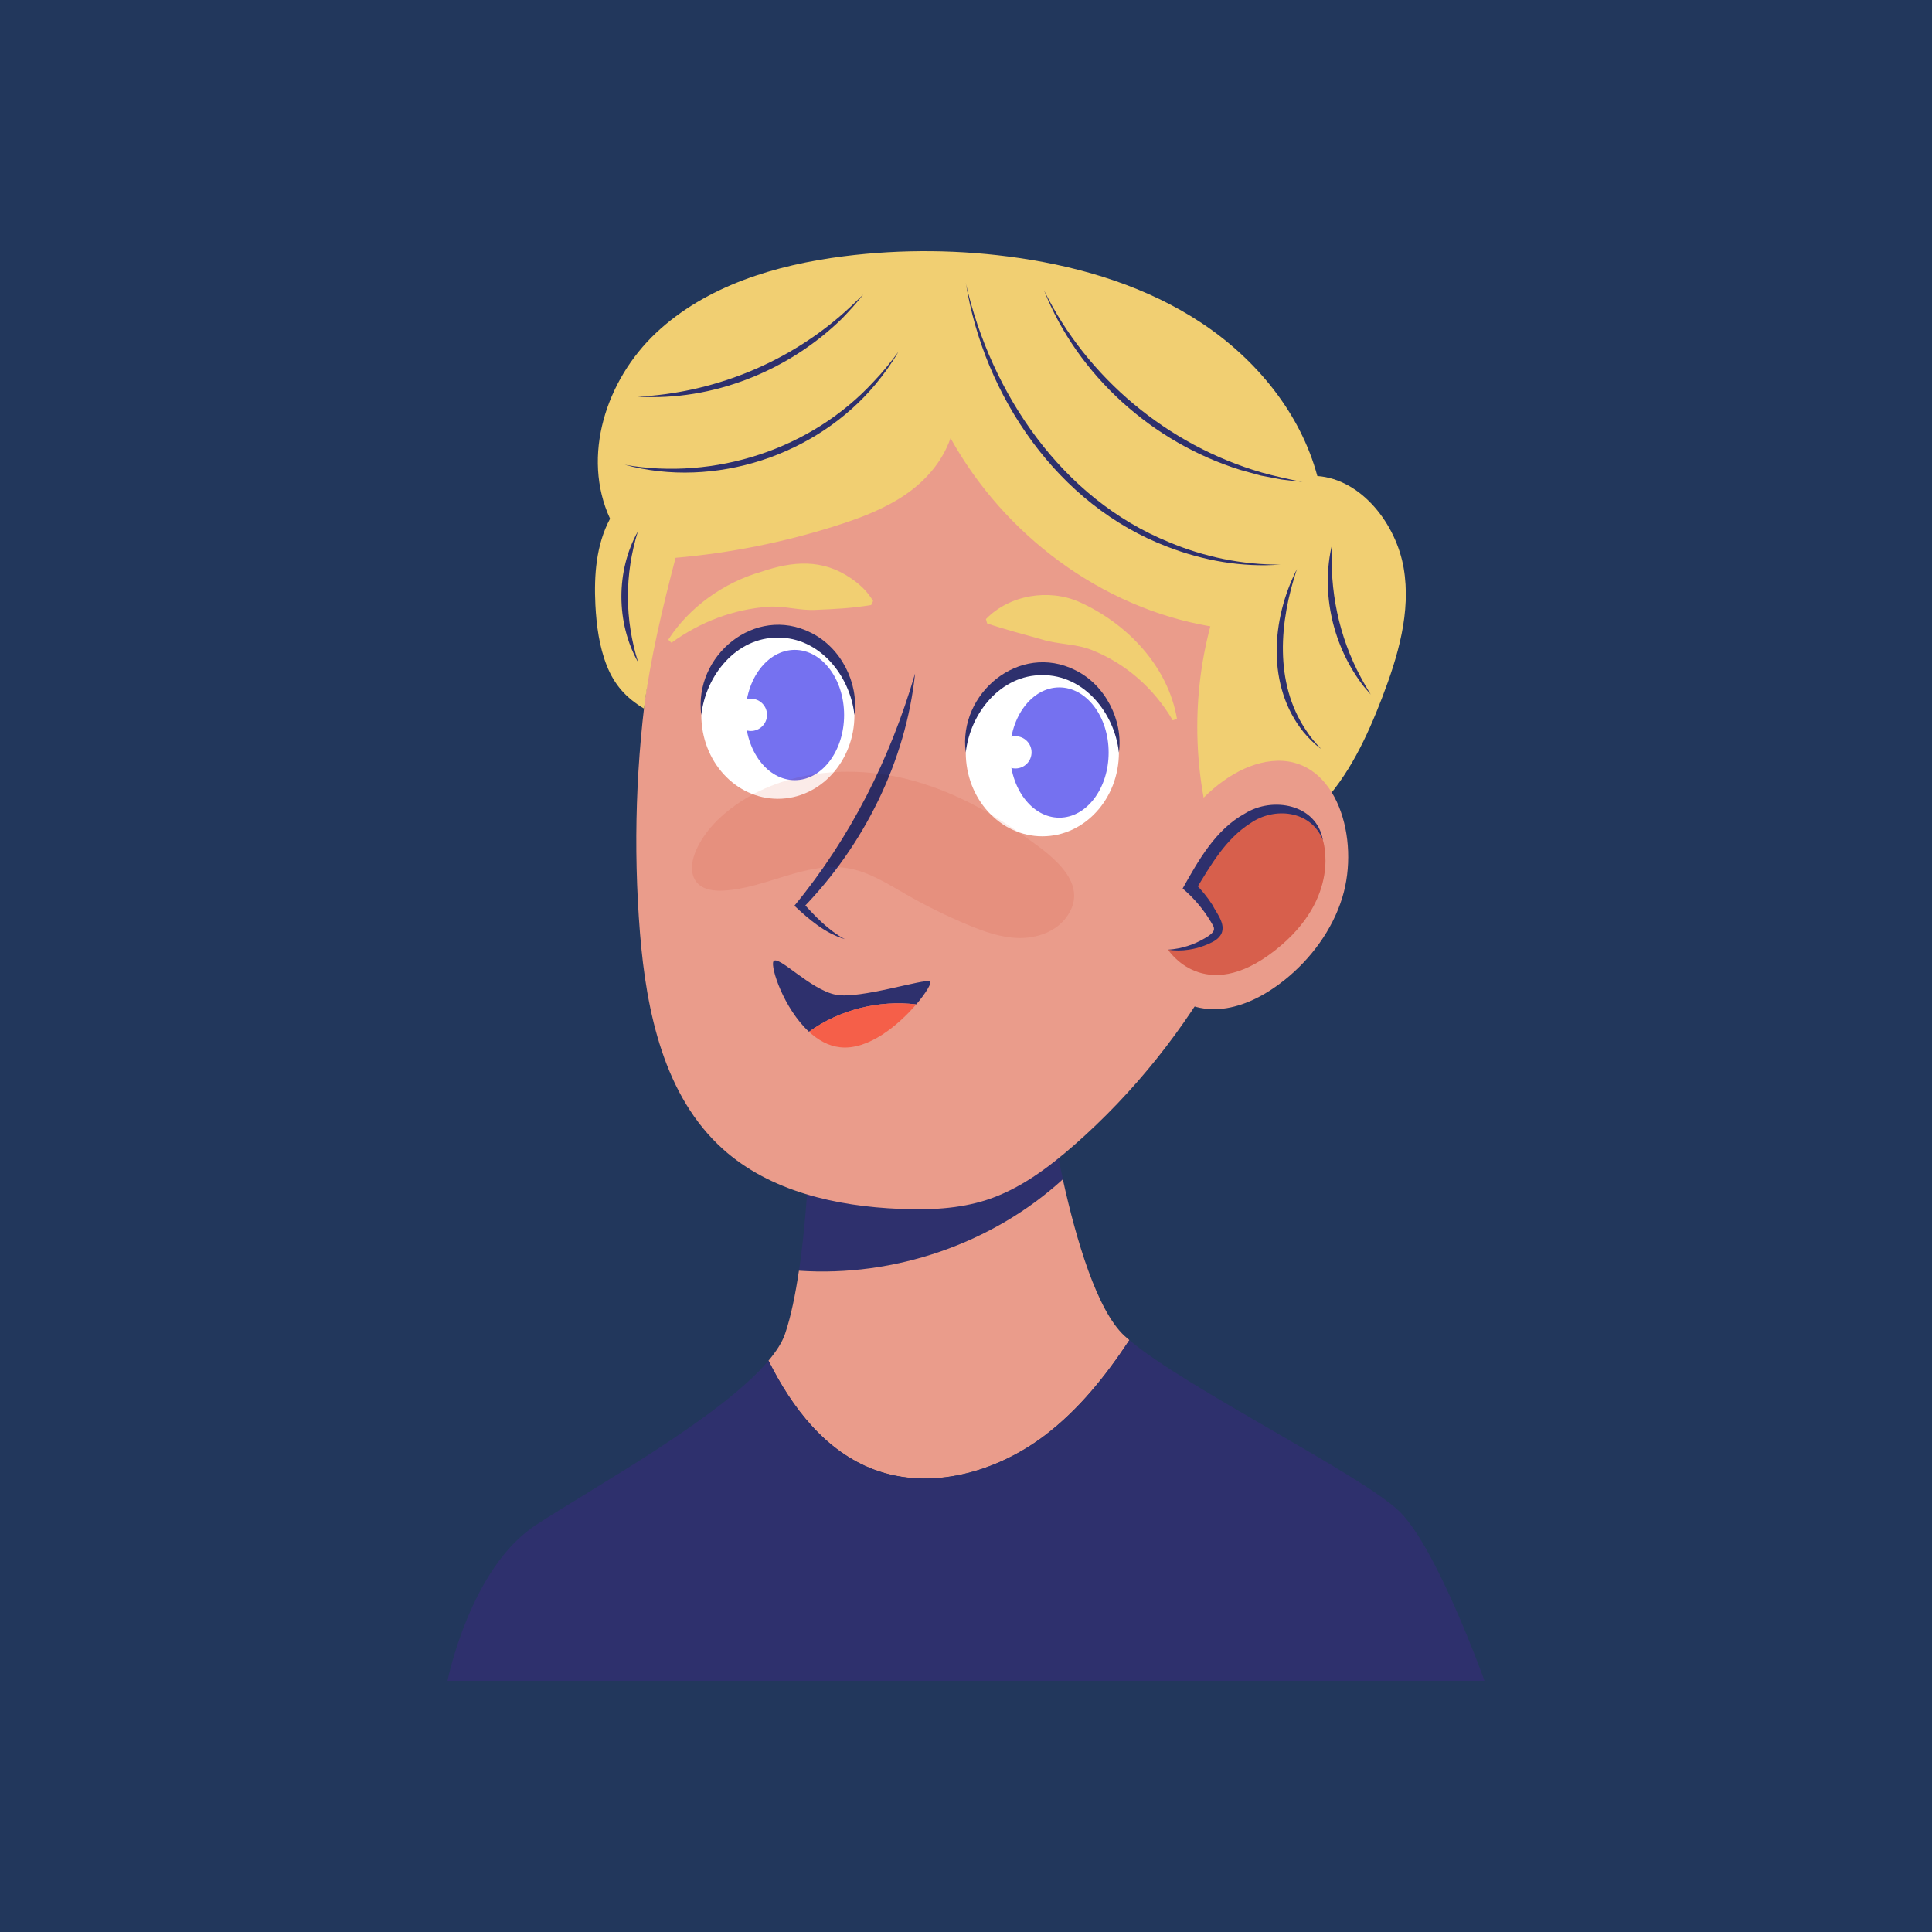
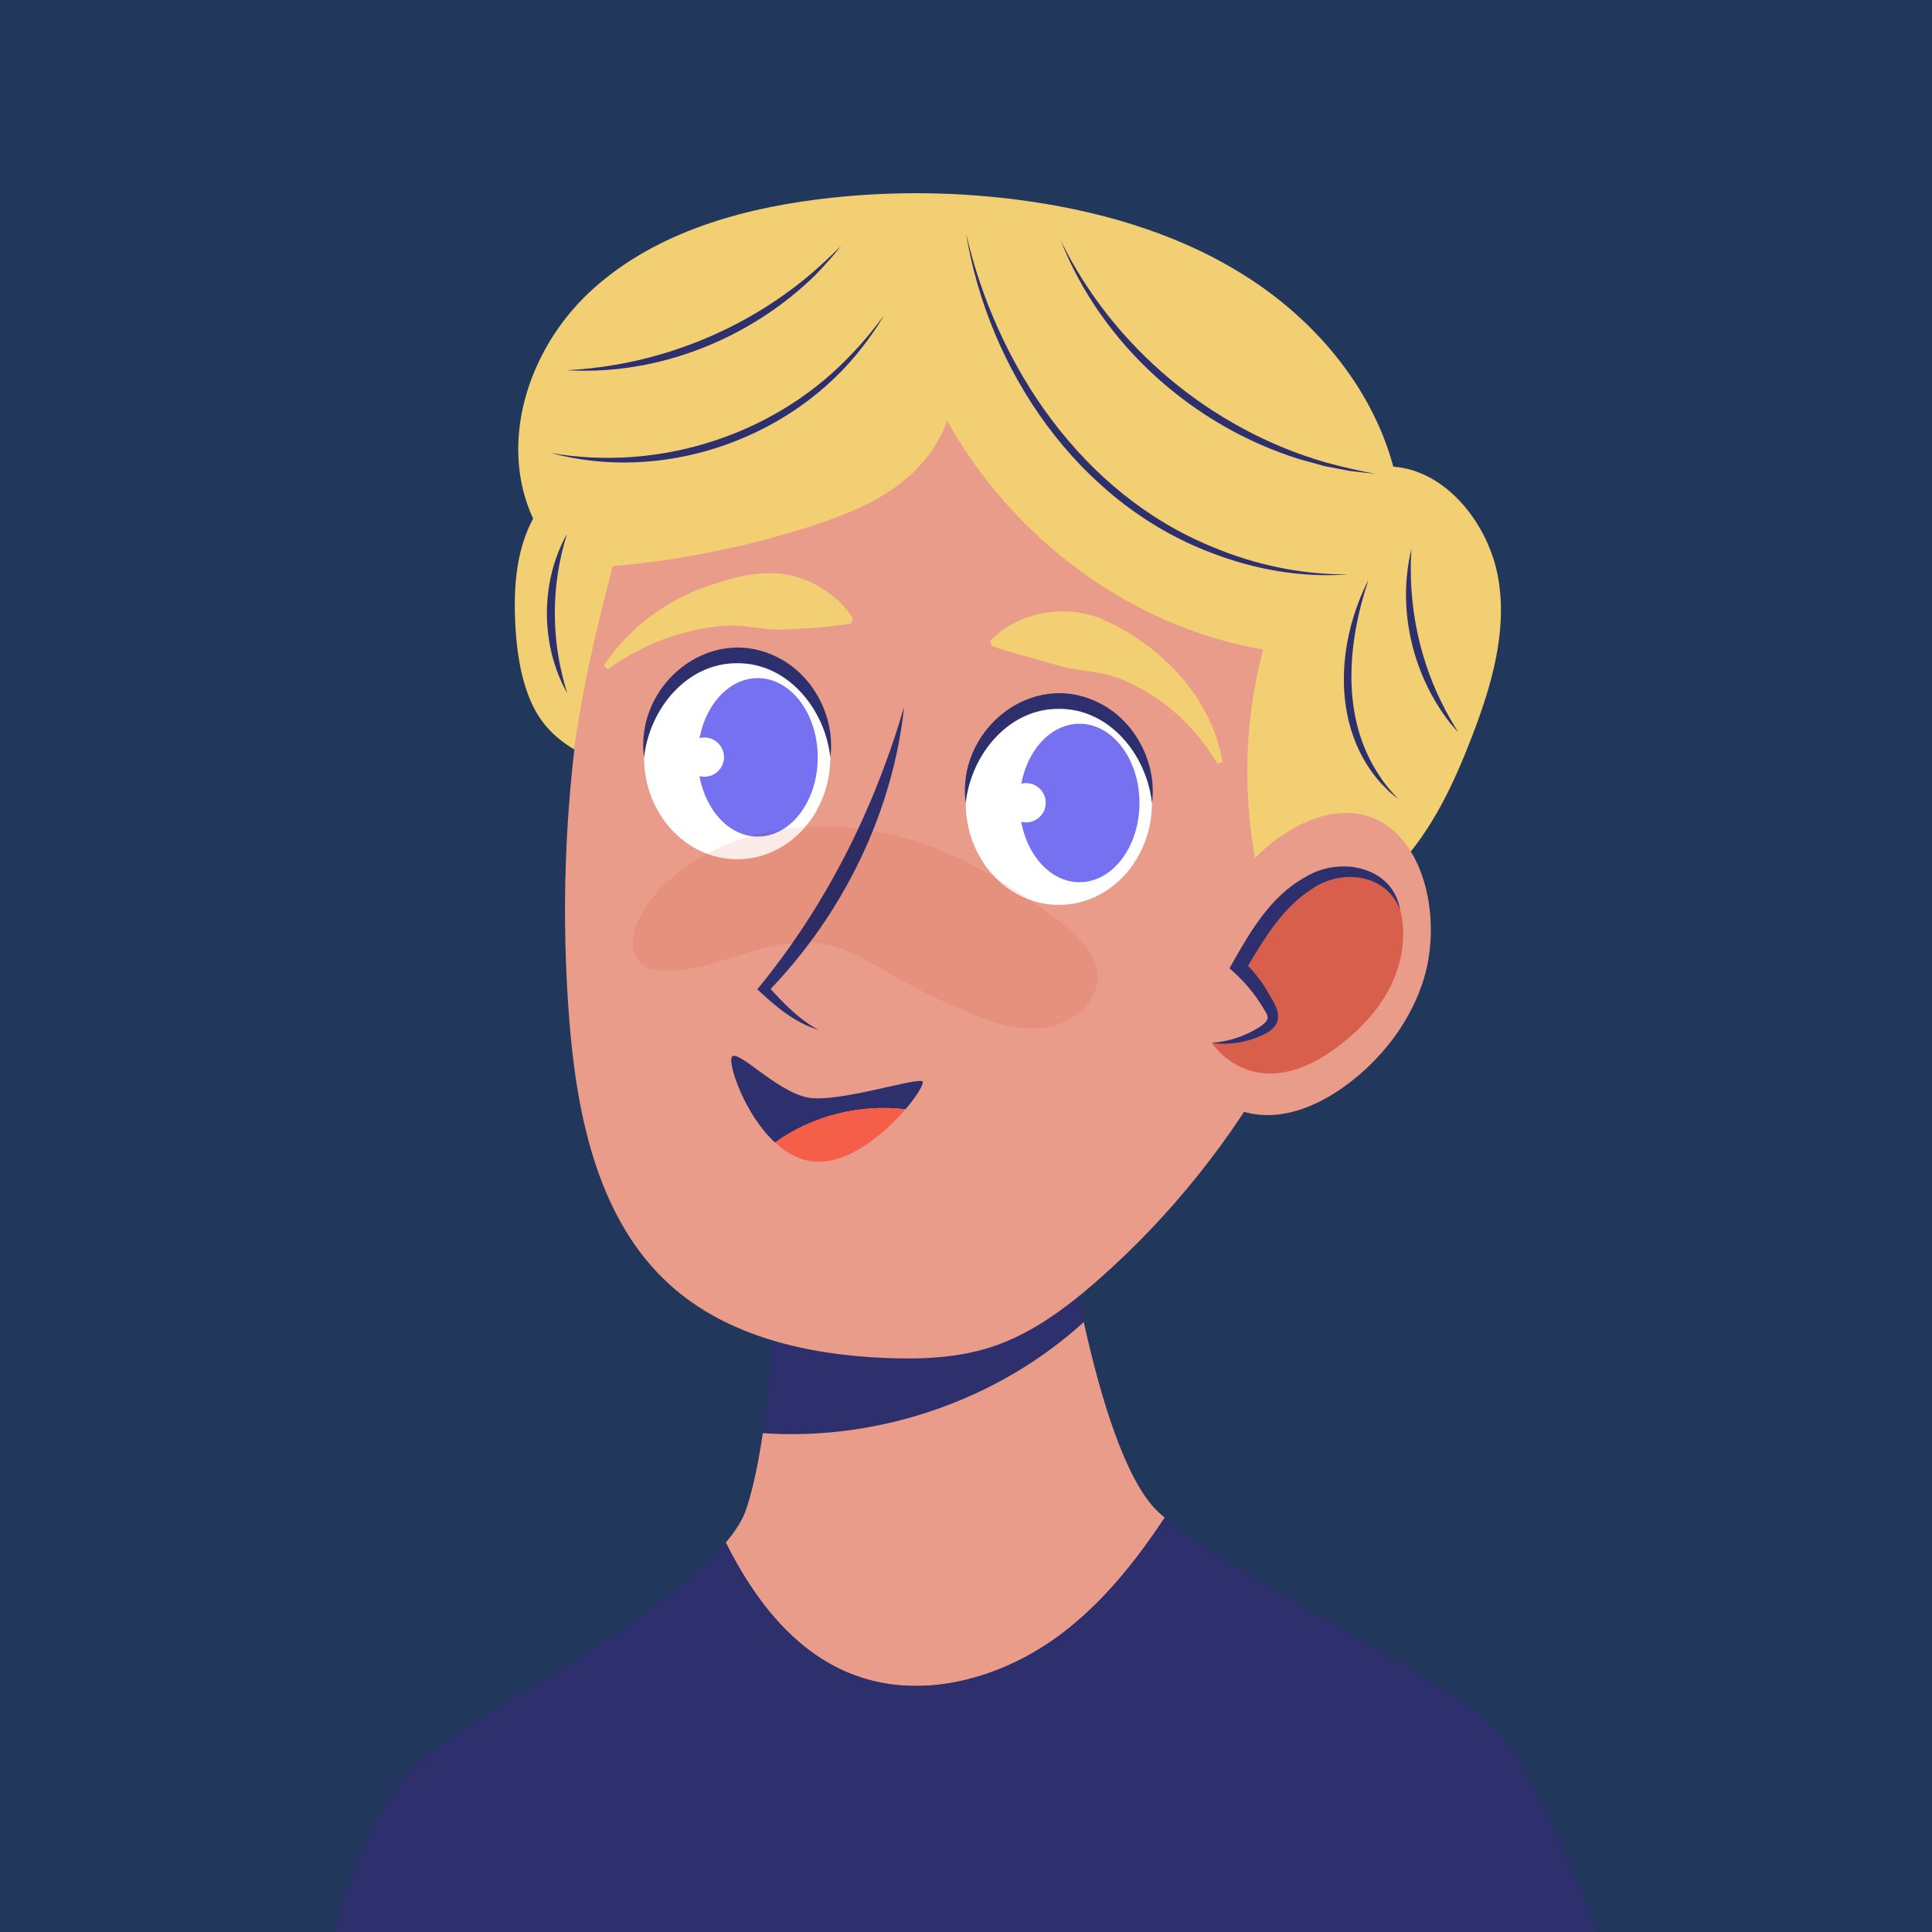
<svg xmlns="http://www.w3.org/2000/svg" viewBox="0 0 100 100">
  <rect width="100" height="100" fill="#22375c" />
-   <svg x="23.162" y="13" width="53.676" height="74.00" viewBox="0 0 162.53 224.07">
+   <svg x="17.359" y="10" width="65.282" height="90.00" viewBox="0 0 162.53 224.07">
    <defs>
      <style>
      .cls-1 {
        fill: #f1cf72;
      }

      .cls-2 {
        fill: #7571f0;
      }

      .cls-3 {
        fill: #fff;
      }

      .cls-4, .cls-5 {
        mix-blend-mode: multiply;
      }

      .cls-4, .cls-5, .cls-6 {
        fill: #ea9c8b;
      }

      .cls-5 {
        opacity: .2;
      }

      .cls-7 {
        fill: #2e306d;
      }

      .cls-8 {
        isolation: isolate;
      }

      .cls-9 {
        fill: #f55f49;
      }
    </style>
    </defs>
    <g class="cls-8">
      <g id="Capa_1" data-name="Capa 1">
        <g>
          <path class="cls-7" d="M96.45,145.48c-1.77-8.02-2.69-14.91-2.69-15.45l-37.03,10.87s-.3,9.84-1.64,18.9c14.94,1.02,30.29-4.22,41.36-14.32Z" />
          <path class="cls-6" d="M42.51,32.54c-6.25,10.1-9.25,21.89-10.99,33.65-1.99,13.46-2.44,27.14-1.35,40.7,1,12.35,3.79,25.56,13,33.84,7.4,6.65,17.77,8.96,27.72,9.37,4.59.19,9.26.01,13.63-1.41,5.15-1.68,9.6-5,13.68-8.57,18.86-16.53,31.68-39.8,35.57-64.58,1.63-10.41,1.7-21.27-1.71-31.24-4.19-12.23-13.56-22.42-25.02-28.39-9.79-5.1-26.77-10.27-37.4-5.15-10.99,5.29-20.54,11.13-27.12,21.78Z" />
          <path class="cls-1" d="M120.86,94.66c-3.96-11.47-4.42-24.13-1.3-35.86-17.1-2.92-32.3-14.32-40.72-29.5-1.29,3.73-3.96,6.77-7.24,8.97-3.28,2.2-7.03,3.6-10.79,4.79-8.14,2.58-16.55,4.26-25.06,5-1.99,7.55-3.98,15.88-4.95,23.63-2.79-1.66-4.64-3.71-5.83-6.72s-1.62-6.28-1.79-9.52c-.23-4.62.11-9.44,2.3-13.52-4.52-9.77-.63-21.76,7.22-29.13S51.43,2.15,62.11.8c9.11-1.15,18.37-1.06,27.46.27,10.12,1.48,20.15,4.56,28.66,10.22,8.52,5.66,15.44,14.08,18.1,23.95,6.95.51,12.36,7.56,13.53,14.42,1.18,6.86-.89,13.85-3.39,20.35-2.36,6.14-5.22,12.24-9.77,16.98-4.55,4.74-9.32,8.44-15.85,7.66Z" />
          <g>
            <path class="cls-6" d="M140.25,101.28c-1.57,5.14-4.99,9.7-9.06,12.95-2.76,2.21-5.89,3.89-9.09,4.41-3.2.52-6.47-.21-8.72-2.37-2.06-1.98-3.15-5.01-3.49-8.16-.78-7.29,2.29-15.33,7.33-21.08,3.5-3.99,8.17-7.06,12.84-7.16,9.4-.21,12.97,12.32,10.19,21.41Z" />
            <path class="cls-4" d="M112.93,109.49c2.24.1,4.53-.47,6.56-1.62.61-.35,1.27-.87,1.33-1.6.03-.41-.14-.78-.32-1.13-1.05-2.06-2.43-3.91-4.08-5.44,1.65-2.84,3.32-5.71,5.57-8.05,2.25-2.34,5.17-4.13,8.22-4.24,3.06-.11,6.16,1.78,6.98,4.87,0,0,3.07,9-7.48,17.3-11.13,8.75-16.77-.09-16.77-.09Z" />
            <path class="cls-7" d="M137.18,92.28c-1.83-4.64-7.6-5.23-11.32-2.63-3.9,2.46-6.26,6.6-8.63,10.52,0,0-.17-1.17-.17-1.17,1.07,1.04,2.01,2.2,2.81,3.44.67,1.34,2.15,2.99,1.41,4.57-.51.9-1.3,1.23-1.95,1.54-1.99.9-4.27,1.27-6.4.93,2.12-.14,4.12-.79,5.91-1.88.59-.34,1.12-.75,1.26-1.15.15-.5-.21-.87-.47-1.36-1.17-1.96-2.67-3.73-4.41-5.2,2.47-4.4,5.15-9.23,9.77-11.76,4.34-2.71,11.22-1.45,12.2,4.14h0Z" />
          </g>
          <g>
            <ellipse class="cls-3" cx="51.78" cy="72.7" rx="12" ry="13.13" />
            <ellipse class="cls-2" cx="54.43" cy="72.7" rx="7.73" ry="10.21" />
            <path class="cls-7" d="M39.78,72.7c-1.25-9.27,8.42-17.33,17.18-12.9,4.7,2.3,7.51,7.87,6.82,12.9-.69-6.26-5.52-12.18-12-12.13-6.47-.05-11.31,5.87-12,12.13h0Z" />
            <circle class="cls-3" cx="47.55" cy="72.67" r="2.53" />
          </g>
          <g>
            <ellipse class="cls-3" cx="93.23" cy="78.58" rx="12" ry="13.13" />
            <ellipse class="cls-2" cx="95.89" cy="78.58" rx="7.73" ry="10.21" />
            <path class="cls-7" d="M81.23,78.58c-1.25-9.27,8.42-17.33,17.18-12.9,4.7,2.3,7.51,7.87,6.82,12.9-.69-6.26-5.52-12.18-12-12.13-6.47-.05-11.31,5.87-12,12.13h0Z" />
            <circle class="cls-3" cx="89.01" cy="78.55" r="2.53" />
          </g>
          <path class="cls-1" d="M34.59,60.91c3.29-5.12,8.71-8.98,14.61-10.67,4.9-1.66,9.52-2.06,14.01,1.01,1.36.92,2.6,2.05,3.49,3.58,0,0-.3.63-.3.63-3.07.51-5.66.63-8.54.75-2.57.18-5.05-.66-7.62-.48-5.48.41-10.62,2.37-15.14,5.64,0,0-.51-.48-.51-.48h0Z" />
          <path class="cls-1" d="M113.67,73.53c-2.98-5.05-7.39-8.93-12.75-11.04-2.51-.98-5.23-.84-7.78-1.64-2.72-.78-5.75-1.54-8.57-2.51,0,0-.18-.68-.18-.68,3.69-3.8,9.83-4.79,14.61-2.69,7.53,3.37,13.92,10.08,15.33,18.32,0,0-.66.24-.66.24h0Z" />
          <path class="cls-7" d="M73.28,66.24c-1.45,13.7-7.99,26.85-17.58,36.71,0,0-.02-.86-.02-.86.97,1.1,1.97,2.16,3.04,3.15,1.08.98,2.23,1.89,3.55,2.58-3.07-.9-5.61-3.08-7.9-5.23,8.79-10.68,15.01-23.05,18.9-36.35h0Z" />
          <g>
            <path class="cls-7" d="M73.47,118.05c1.58-1.85,2.46-3.41,2.17-3.6-.78-.52-10.99,2.82-14.76,2.09-4.05-.78-9.14-6.4-9.8-5.22-.48.87,1.61,7.37,5.58,11.02,4.79-3.47,10.94-4.99,16.81-4.29Z" />
            <path class="cls-9" d="M56.66,122.34c1.4,1.29,3.03,2.23,4.87,2.43,4.46.5,9.22-3.55,11.93-6.72-5.87-.7-12.02.82-16.81,4.29Z" />
          </g>
          <path class="cls-5" d="M72.26,82.8c-9.13-2.35-19.4-1.42-27.1,4.01-2.57,1.81-4.86,4.14-6.16,7.01-.75,1.65-1.09,3.78.1,5.15.97,1.11,2.62,1.32,4.09,1.25,6.66-.32,12.97-4.61,19.55-3.51,3.32.56,6.25,2.45,9.17,4.12,3.1,1.78,6.32,3.37,9.63,4.75,2.57,1.07,5.25,2.03,8.04,2.07s5.71-.97,7.38-3.2c4.23-5.68-3.25-10.41-7.19-13.19-5.31-3.75-11.17-6.83-17.49-8.45Z" />
          <g>
            <path class="cls-7" d="M27.77,33.48c14.15,2.46,29.21-2.41,38.98-12.99,1.42-1.47,2.71-3.07,3.93-4.73-1.03,1.79-2.25,3.46-3.56,5.06-9.31,11.21-25.24,16.46-39.35,12.66h0Z" />
            <path class="cls-7" d="M29.82,22.81c11.58-.58,22.88-5.05,31.68-12.6,1.11-.95,2.62-2.38,3.65-3.4-.87,1.14-2.3,2.71-3.32,3.76-8.38,8.2-20.26,12.95-32.01,12.24h0Z" />
            <path class="cls-7" d="M81.23,5.01c3.96,17.32,15.02,33.75,31.86,40.6,5.48,2.3,11.43,3.55,17.44,3.51-6.01.46-12.1-.62-17.72-2.8-17.18-6.54-28.69-23.54-31.57-41.31h0Z" />
            <path class="cls-7" d="M93.49,6.13c6.74,13.75,19.42,24.3,34.11,28.56,1.84.52,4.54,1.13,6.4,1.47-1.09-.11-2.18-.24-3.28-.37l-3.25-.62-3.19-.88c-13.7-4.25-25.51-14.76-30.79-28.16h0Z" />
            <path class="cls-7" d="M133.13,49.83c-2.73,8.18-3.6,17.78,1.42,25.25.67,1.06,1.49,2.02,2.37,2.93-1.03-.74-1.94-1.66-2.76-2.64-5.81-7.22-5.05-17.67-1.03-25.54h0Z" />
            <path class="cls-7" d="M138.66,45.86c-.46,7.23,1.04,14.54,4.48,20.92.42.81,1.09,1.93,1.56,2.71-.35-.39-.69-.79-1.03-1.19-4.88-6.21-6.88-14.74-5.01-22.43h0Z" />
            <path class="cls-7" d="M29.84,43.92c-2.1,6.75-2.08,13.78.04,20.52-3.48-6.16-3.5-14.35-.04-20.52h0Z" />
          </g>
          <g>
            <path class="cls-6" d="M66.9,190.97c8.84,3.3,19.08.39,26.62-5.29,5.38-4.06,9.62-9.36,13.35-15.01-.28-.23-.54-.46-.78-.68-4.3-3.98-7.56-15.04-9.65-24.52-11.07,10.1-26.42,15.34-41.36,14.32-.54,3.66-1.25,7.2-2.18,9.91-.45,1.32-1.36,2.73-2.59,4.19,3.71,7.43,8.94,14.23,16.59,17.09Z" />
            <path class="cls-7" d="M149.3,197.62c-5.7-5.7-33.52-19.42-42.43-26.94-3.74,5.65-7.97,10.95-13.35,15.01-7.54,5.68-17.78,8.59-26.62,5.29-7.64-2.85-12.88-9.66-16.59-17.09-7.53,8.96-27.66,19.98-36.5,25.79-10.29,6.76-13.81,24.39-13.81,24.39h162.53s-7.35-20.57-13.23-26.45Z" />
          </g>
        </g>
      </g>
    </g>
  </svg>
</svg>
